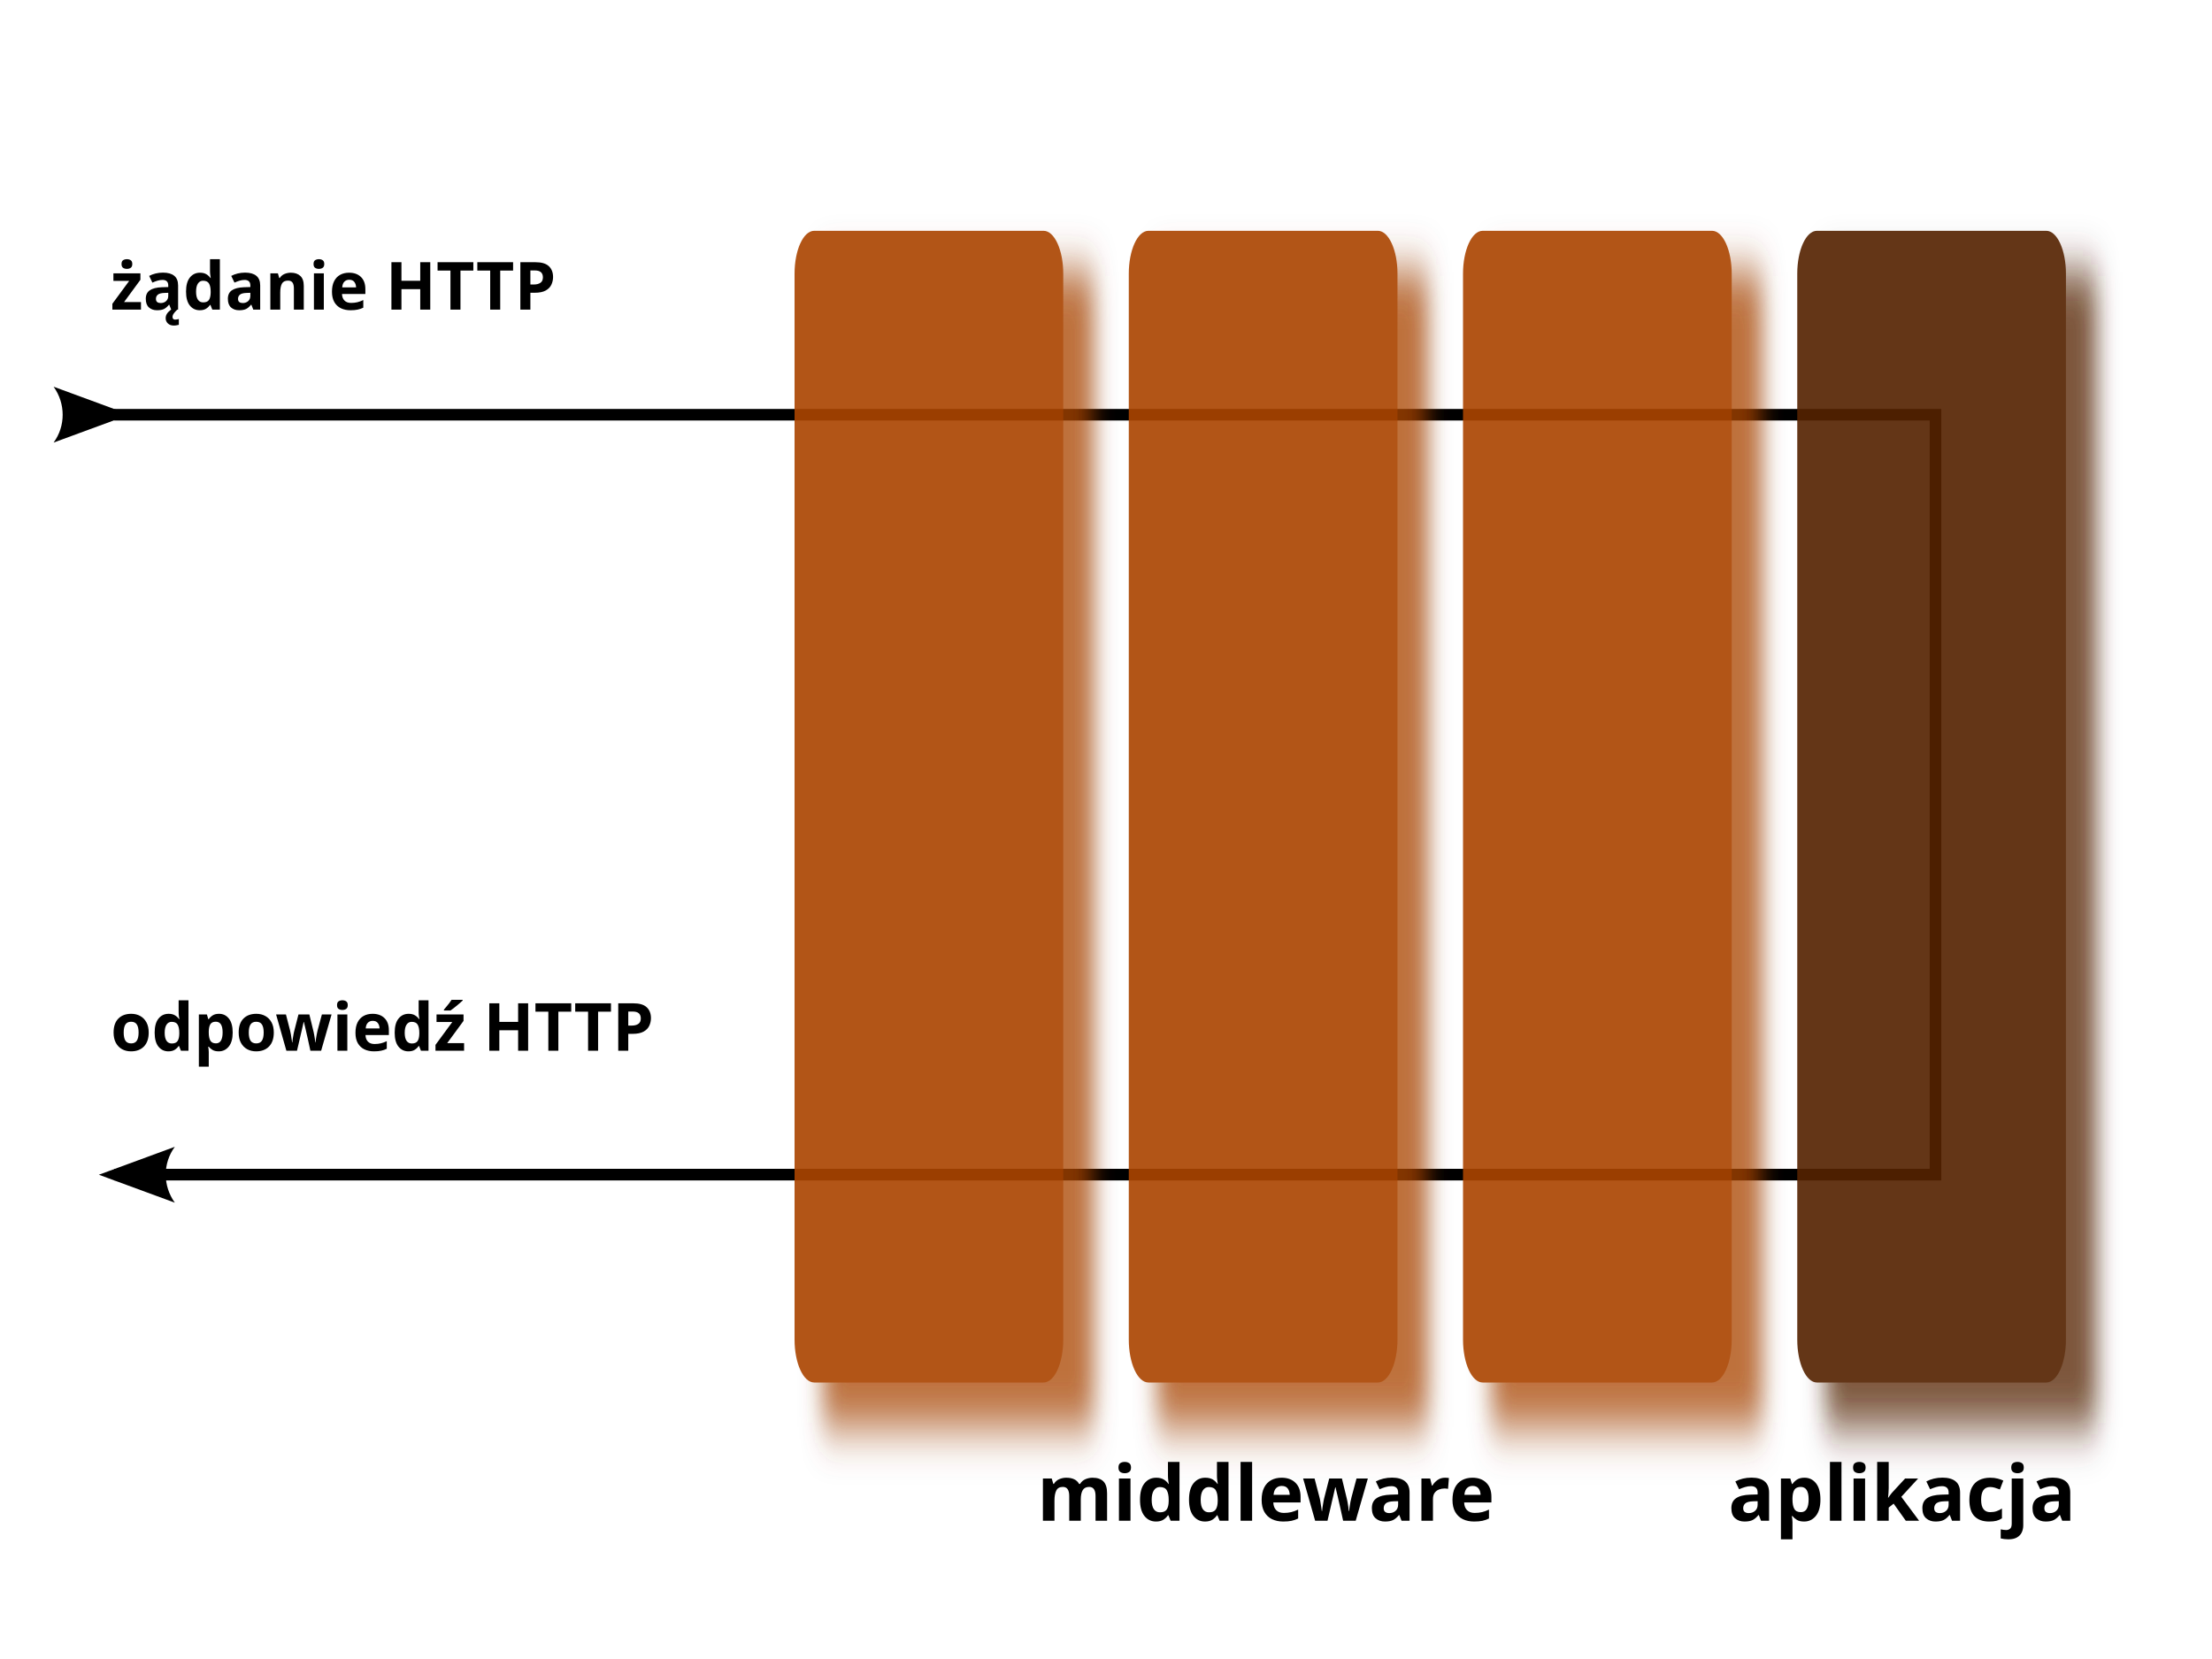
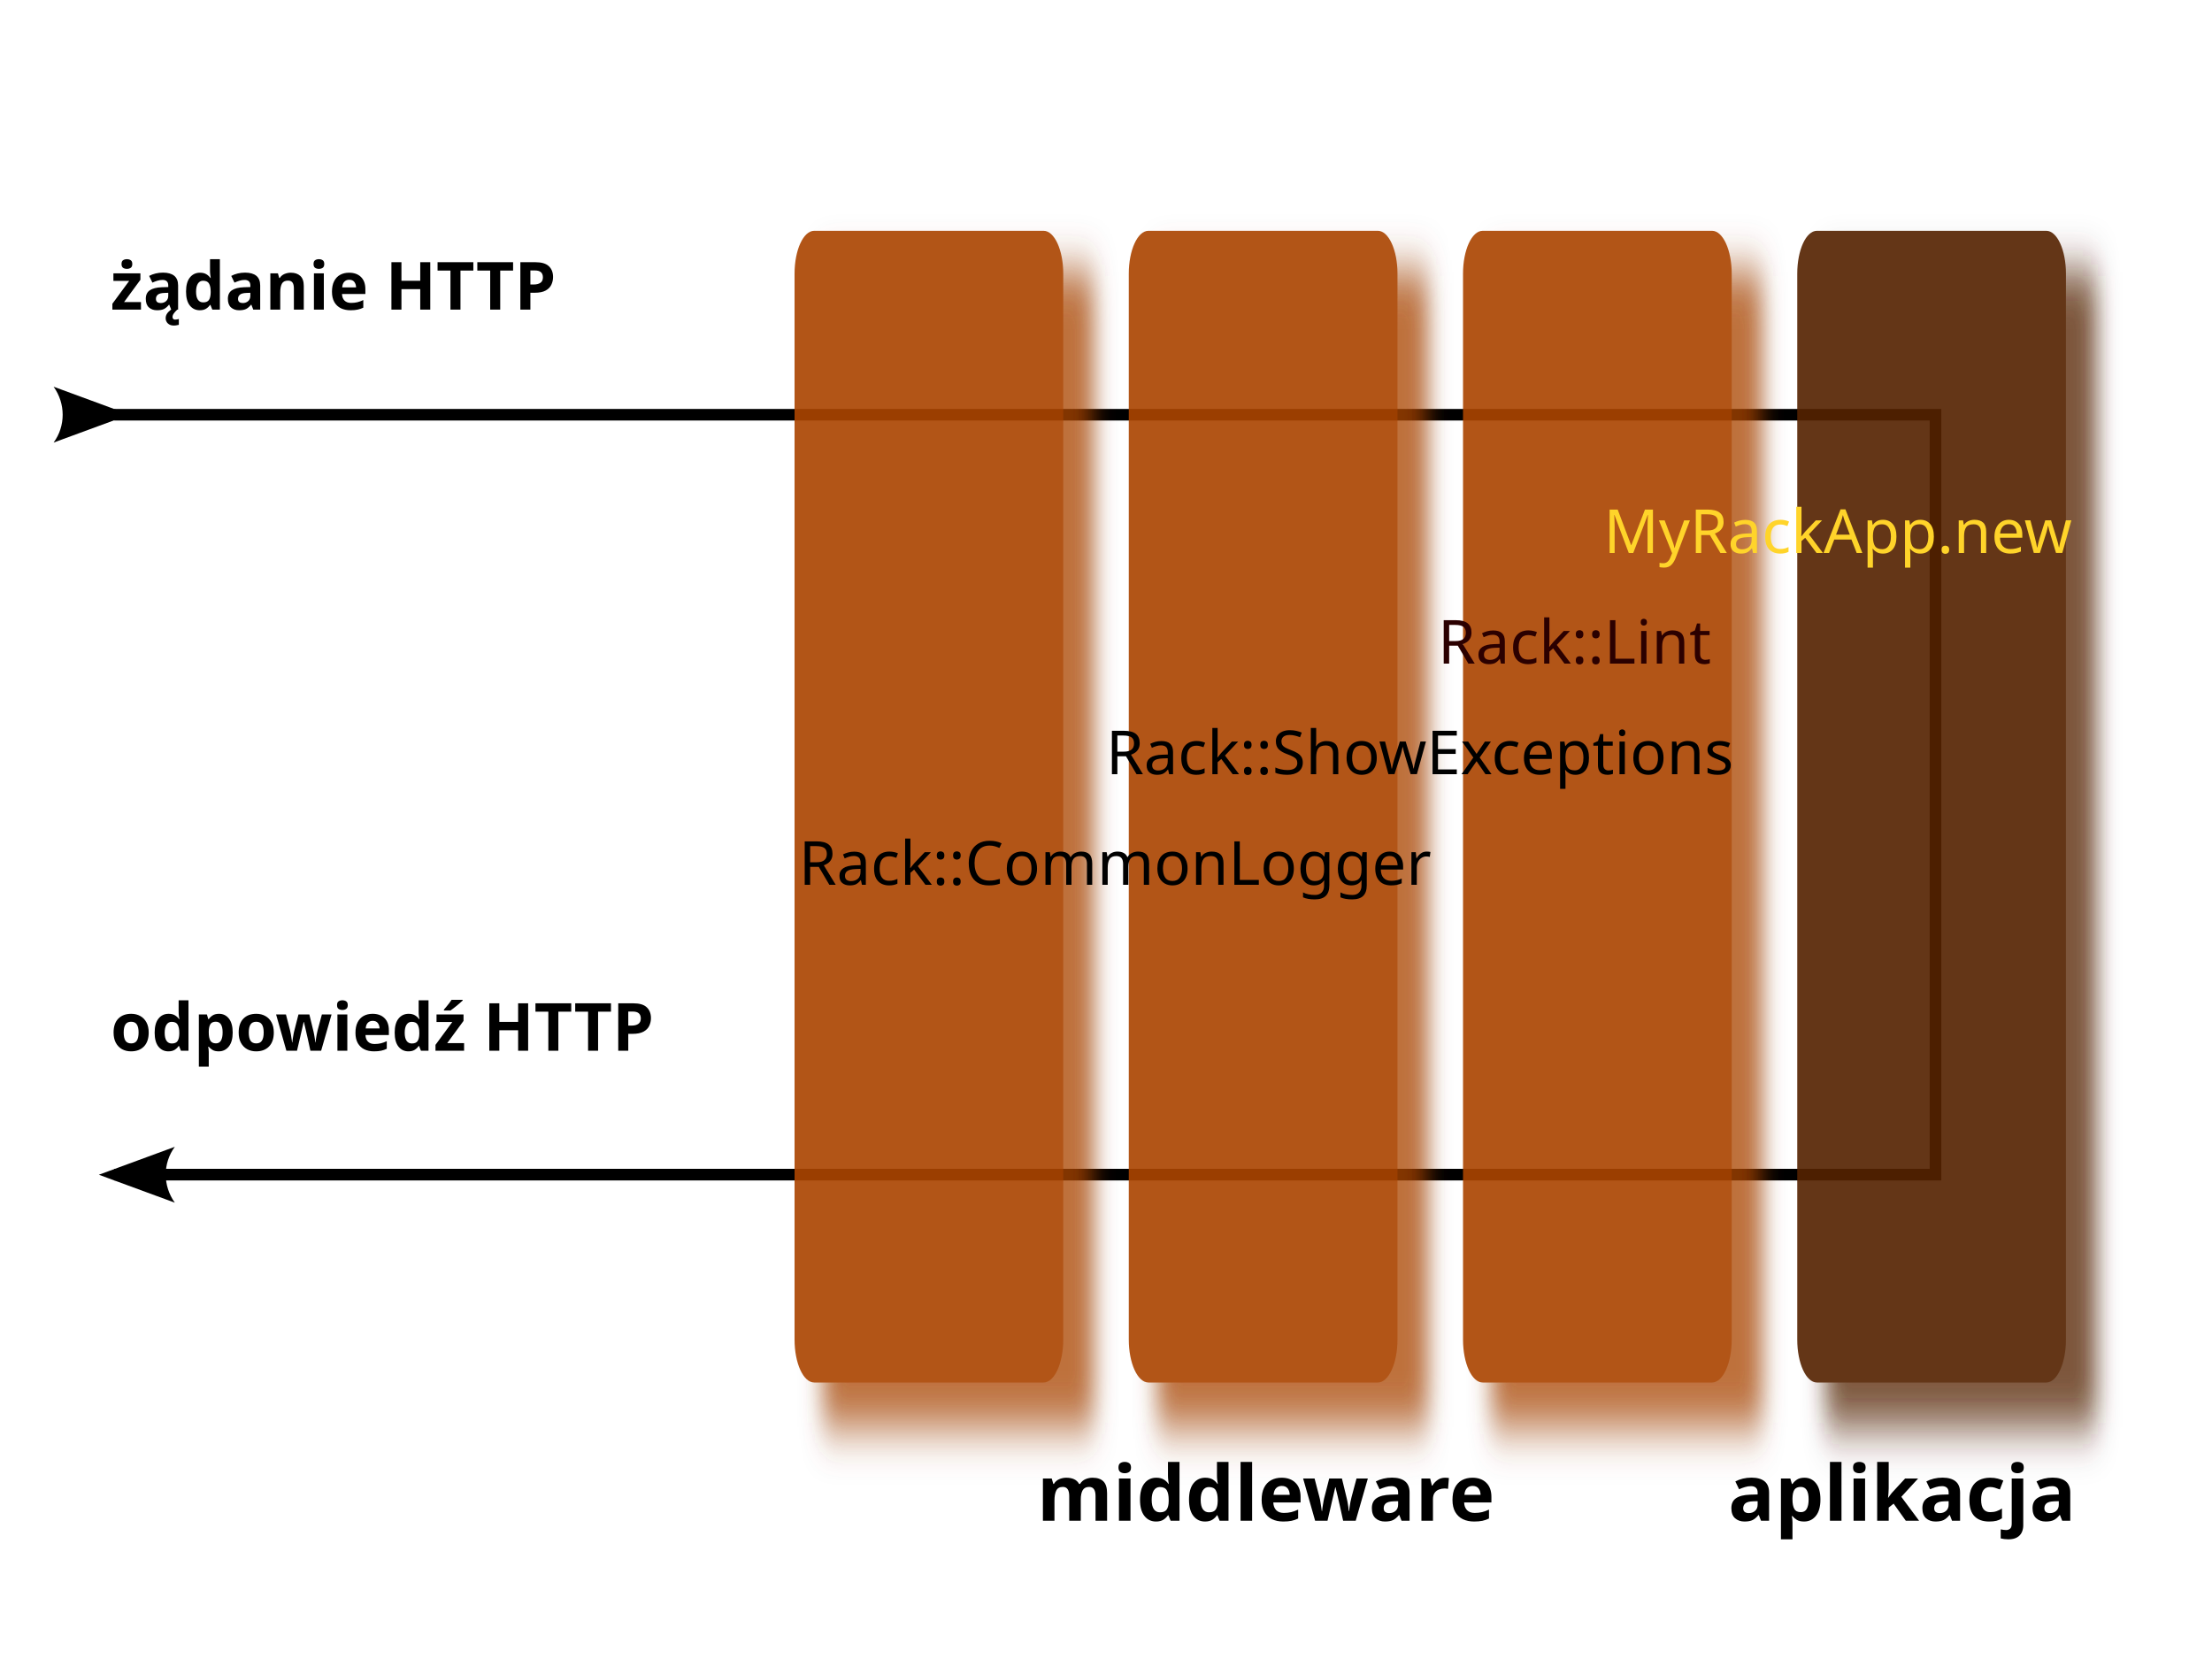
<svg xmlns="http://www.w3.org/2000/svg" width="800px" height="600px" id="svg2650">
  <defs id="defs2652">
    <marker orient="auto" refY="0.0" refX="0.0" id="Arrow2Mend" style="overflow:visible;">
      <path id="path9723" style="font-size:12.0;fill-rule:evenodd;stroke-width:0.625;stroke-linejoin:round;" d="M 8.719,4.034 L -2.207,0.016 L 8.719,-4.002 C 6.973,-1.63 6.983,1.616 8.719,4.034 z " transform="scale(0.6) rotate(180) translate(0,0)" />
    </marker>
    <marker orient="auto" refY="0.0" refX="0.0" id="Arrow1Mend" style="overflow:visible;">
      <path id="path9705" d="M 0.0,0.0 L 5.0,-5.0 L -12.5,0.0 L 5.0,5.0 L 0.0,0.0 z " style="fill-rule:evenodd;stroke:#000000;stroke-width:1.0pt;marker-start:none;" transform="scale(0.4) rotate(180) translate(10,0)" />
    </marker>
    <marker orient="auto" refY="0.0" refX="0.0" id="Arrow2Lend" style="overflow:visible;">
      <path id="path9717" style="font-size:12.0;fill-rule:evenodd;stroke-width:0.625;stroke-linejoin:round;" d="M 8.719,4.034 L -2.207,0.016 L 8.719,-4.002 C 6.973,-1.63 6.983,1.616 8.719,4.034 z " transform="scale(1.1) rotate(180) translate(1,0)" />
    </marker>
    <marker orient="auto" refY="0.0" refX="0.0" id="Arrow1Lend" style="overflow:visible;">
      <path id="path9699" d="M 0.0,0.0 L 5.0,-5.0 L -12.5,0.0 L 5.0,5.0 L 0.0,0.0 z " style="fill-rule:evenodd;stroke:#000000;stroke-width:1.0pt;marker-start:none;" transform="scale(0.8) rotate(180) translate(12.5,0)" />
    </marker>
    <filter id="filter3714">
      <feGaussianBlur stdDeviation="5.575" id="feGaussianBlur3716" />
    </filter>
  </defs>
  <g id="layer1">
    <path style="fill:none;fill-rule:evenodd;stroke:#000000;stroke-width:4.19;stroke-linecap:butt;stroke-linejoin:miter;marker-start:url(#Arrow2Mend);marker-end:url(#Arrow2Mend);stroke-miterlimit:4;stroke-dasharray:none;stroke-opacity:1" d="M 41.304,150 C 700,150 700,150 700,150 L 700,424.82 L 41.304,424.82" id="path11949" />
    <g id="g3718" transform="matrix(0.7110556,0,0,1.552285,212.7008,-151.9597)" style="opacity:0.91;fill:#aa4400;fill-opacity:1">
      <rect y="161.667" x="120" height="268.333" width="136.667" id="rect2660" style="opacity:0.837;fill:#aa4400;fill-opacity:1;fill-rule:evenodd;stroke:#000000;stroke-width:1px;stroke-linecap:butt;stroke-linejoin:miter;stroke-opacity:1;filter:url(#filter3714)" />
      <rect style="opacity:1;fill:#aa4400;fill-opacity:1;fill-rule:evenodd;stroke:none;stroke-width:0;stroke-linecap:butt;stroke-linejoin:miter;stroke-miterlimit:4;stroke-dasharray:none;stroke-opacity:1" id="rect2662" width="136.667" height="268.333" x="105" y="151.667" rx="10" ry="10" />
    </g>
    <g id="g3722" transform="matrix(0.7110556,0,0,1.552285,454.4597,-151.9597)" style="opacity:0.91;fill:#aa4400;fill-opacity:1">
      <rect style="opacity:0.837;fill:#aa4400;fill-opacity:1;fill-rule:evenodd;stroke:#000000;stroke-width:1px;stroke-linecap:butt;stroke-linejoin:miter;stroke-opacity:1;filter:url(#filter3714)" id="rect3724" width="136.667" height="268.333" x="120" y="161.667" />
      <rect y="151.667" x="105" height="268.333" width="136.667" id="rect3726" style="opacity:1;fill:#aa4400;fill-opacity:1;fill-rule:evenodd;stroke:none;stroke-width:0;stroke-linecap:butt;stroke-linejoin:miter;stroke-miterlimit:4;stroke-dasharray:none;stroke-opacity:1" rx="10" ry="10" />
    </g>
    <g id="g3728" transform="matrix(0.7110556,0,0,1.552285,333.5803,-151.9597)" style="opacity:0.91;fill:#aa4400;fill-opacity:1">
      <rect y="161.667" x="120" height="268.333" width="136.667" id="rect3730" style="opacity:0.837;fill:#aa4400;fill-opacity:1;fill-rule:evenodd;stroke:#000000;stroke-width:1px;stroke-linecap:butt;stroke-linejoin:miter;stroke-opacity:1;filter:url(#filter3714)" />
      <rect style="opacity:1;fill:#aa4400;fill-opacity:1;fill-rule:evenodd;stroke:none;stroke-width:0;stroke-linecap:butt;stroke-linejoin:miter;stroke-miterlimit:4;stroke-dasharray:none;stroke-opacity:1" id="rect3732" width="136.667" height="268.333" x="105" y="151.667" rx="10" ry="10" />
    </g>
    <g transform="matrix(0.7110556,0,0,1.552285,575.3392,-151.9597)" id="g3734" style="opacity:0.91;fill:#552200;fill-opacity:1">
      <rect y="161.667" x="120" height="268.333" width="136.667" id="rect3736" style="opacity:0.837;fill:#552200;fill-opacity:1;fill-rule:evenodd;stroke:#000000;stroke-width:1px;stroke-linecap:butt;stroke-linejoin:miter;stroke-opacity:1;filter:url(#filter3714)" />
      <rect style="opacity:1;fill:#552200;fill-opacity:1;fill-rule:evenodd;stroke:none;stroke-width:0;stroke-linecap:butt;stroke-linejoin:miter;stroke-miterlimit:4;stroke-dasharray:none;stroke-opacity:1" id="rect3738" width="136.667" height="268.333" x="105" y="151.667" rx="10" ry="10" />
    </g>
    <text xml:space="preserve" style="font-size:28px;font-style:normal;font-variant:normal;font-weight:bold;font-stretch:normal;fill:#000000;fill-opacity:1;stroke:none;stroke-width:1px;stroke-linecap:butt;stroke-linejoin:miter;stroke-opacity:1;font-family:Sans;-inkscape-font-specification:Sans Bold" x="625" y="550" id="text15119">
      <tspan id="tspan15121" x="625" y="550">aplikacja</tspan>
    </text>
    <text xml:space="preserve" style="font-size:28px;font-style:normal;font-variant:normal;font-weight:bold;font-stretch:normal;fill:#000000;fill-opacity:1;stroke:none;stroke-width:1px;stroke-linecap:butt;stroke-linejoin:miter;stroke-opacity:1;font-family:Sans;-inkscape-font-specification:Sans Bold" x="375" y="550" id="text15123">
      <tspan id="tspan15125" x="375" y="550">middleware</tspan>
    </text>
    <text xml:space="preserve" style="font-size:24px;font-style:normal;font-variant:normal;font-weight:bold;font-stretch:normal;fill:#000000;fill-opacity:1;stroke:none;stroke-width:1px;stroke-linecap:butt;stroke-linejoin:miter;stroke-opacity:1;font-family:Sans;-inkscape-font-specification:Sans Bold" x="40" y="111.973" id="text15127">
      <tspan id="tspan15129" x="40" y="111.973">żądanie HTTP</tspan>
    </text>
    <text xml:space="preserve" style="font-size:24px;font-style:normal;font-variant:normal;font-weight:bold;font-stretch:normal;fill:#000000;fill-opacity:1;stroke:none;stroke-width:1px;stroke-linecap:butt;stroke-linejoin:miter;stroke-opacity:1;font-family:Sans;-inkscape-font-specification:Sans Bold" x="40" y="380" id="text15131">
      <tspan id="tspan15133" x="40" y="380">odpowiedź HTTP</tspan>
    </text>
    <text xml:space="preserve" style="font-size:28px;font-style:normal;font-variant:normal;font-weight:normal;font-stretch:normal;fill:#000000;fill-opacity:1;stroke:none;stroke-width:1px;stroke-linecap:butt;stroke-linejoin:miter;stroke-opacity:1;font-family:Sans;-inkscape-font-specification:Sans" x="88.294" y="531.773" id="text15135">
      <tspan id="tspan15137" x="88.294" y="531.773" />
    </text>
+     <text xml:space="preserve" style="font-size:22px;font-style:normal;font-variant:normal;font-weight:normal;font-stretch:normal;fill:#2b0000;fill-opacity:1;stroke:none;stroke-width:1px;stroke-linecap:butt;stroke-linejoin:miter;stroke-opacity:1;font-family:Sans;-inkscape-font-specification:Sans" x="520" y="240" id="text2423">
+       <tspan id="tspan2425" x="520" y="240">Rack::Lint</tspan>
+     </text>
+     <text xml:space="preserve" style="font-size:22px;font-style:normal;font-variant:normal;font-weight:normal;font-stretch:normal;fill:#ffd42a;fill-opacity:1;stroke:none;stroke-width:1px;stroke-linecap:butt;stroke-linejoin:miter;stroke-opacity:1;font-family:Sans;-inkscape-font-specification:Sans" x="580" y="200" id="text2427">
+       <tspan id="tspan2429" x="580" y="200">MyRackApp.new</tspan>
+     </text>
+     <text xml:space="preserve" style="font-size:22px;font-style:normal;font-variant:normal;font-weight:normal;font-stretch:normal;fill:#000000;fill-opacity:1;stroke:none;stroke-width:1px;stroke-linecap:butt;stroke-linejoin:miter;stroke-opacity:1;font-family:Sans;-inkscape-font-specification:Sans" x="400" y="280" id="text2431">
+       <tspan id="tspan2433" x="400" y="280">Rack::ShowExceptions</tspan>
+     </text>
+     <text xml:space="preserve" style="font-size:22px;font-style:normal;font-variant:normal;font-weight:normal;font-stretch:normal;fill:#000000;fill-opacity:1;stroke:none;stroke-width:1px;stroke-linecap:butt;stroke-linejoin:miter;stroke-opacity:1;font-family:Sans;-inkscape-font-specification:Sans" x="288.894" y="320" id="text2435">
+       <tspan id="tspan2437" x="288.894" y="320">Rack::CommonLogger</tspan>
+     </text>
  </g>
</svg>
